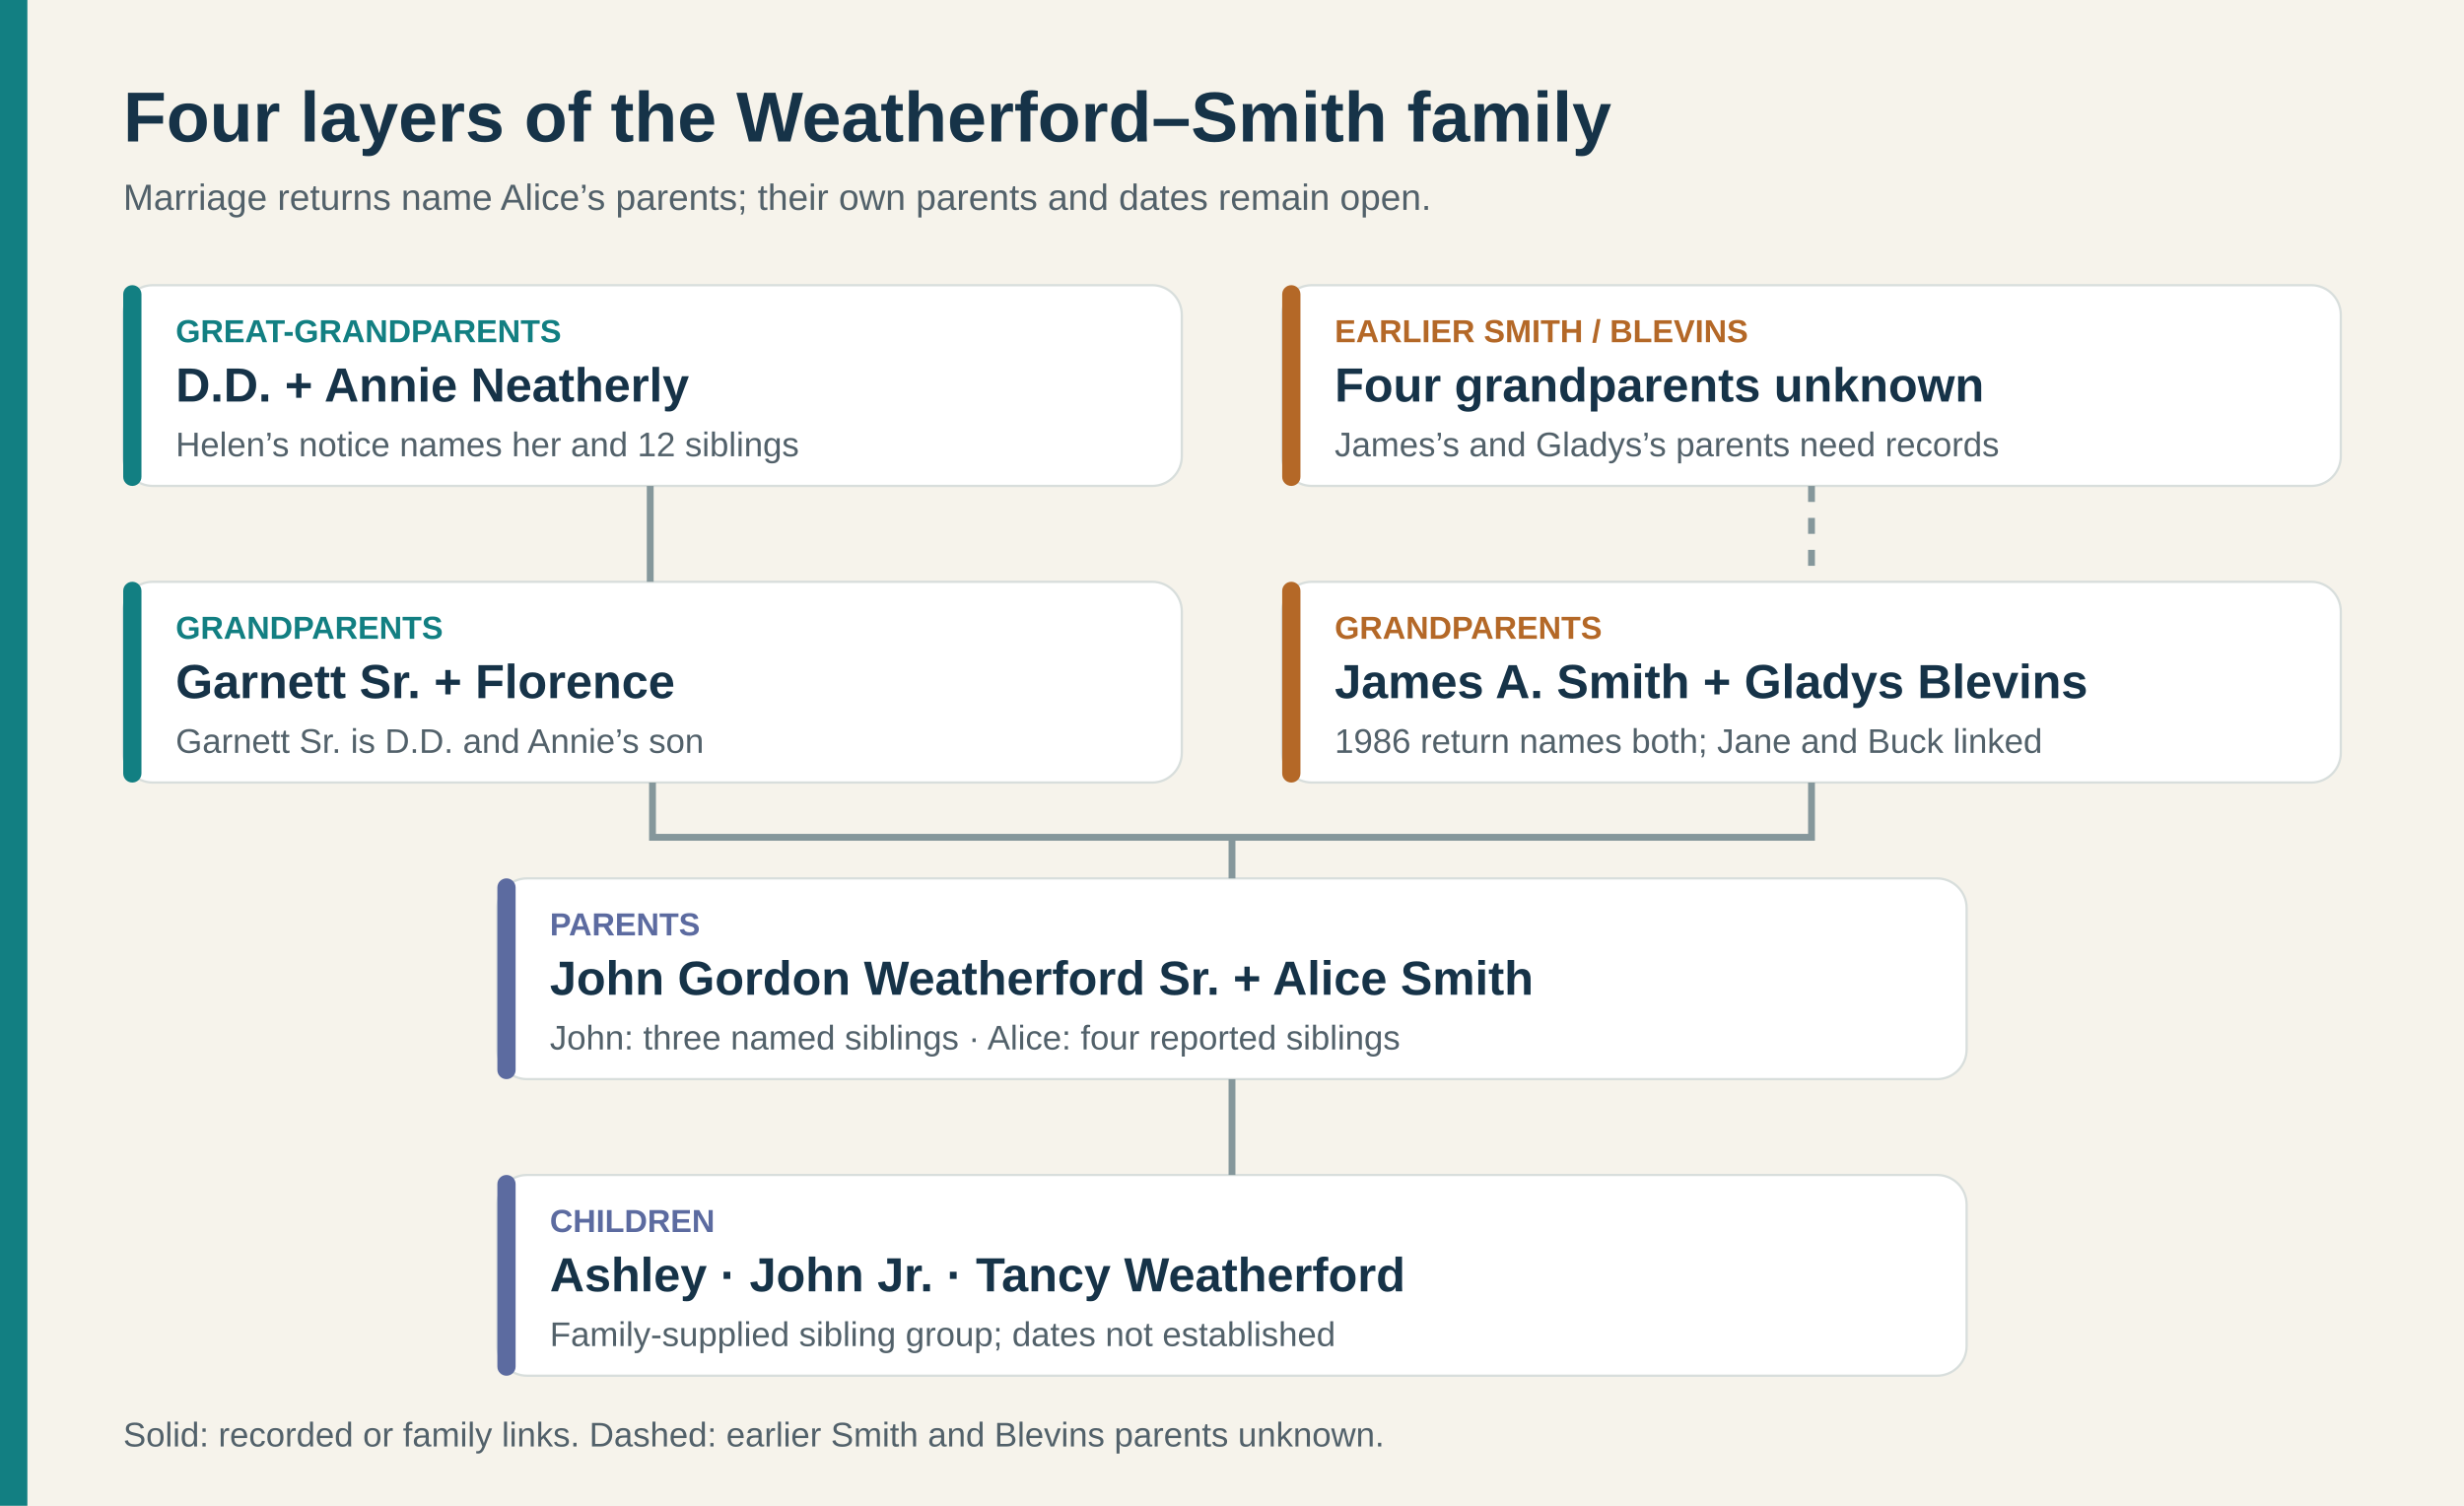
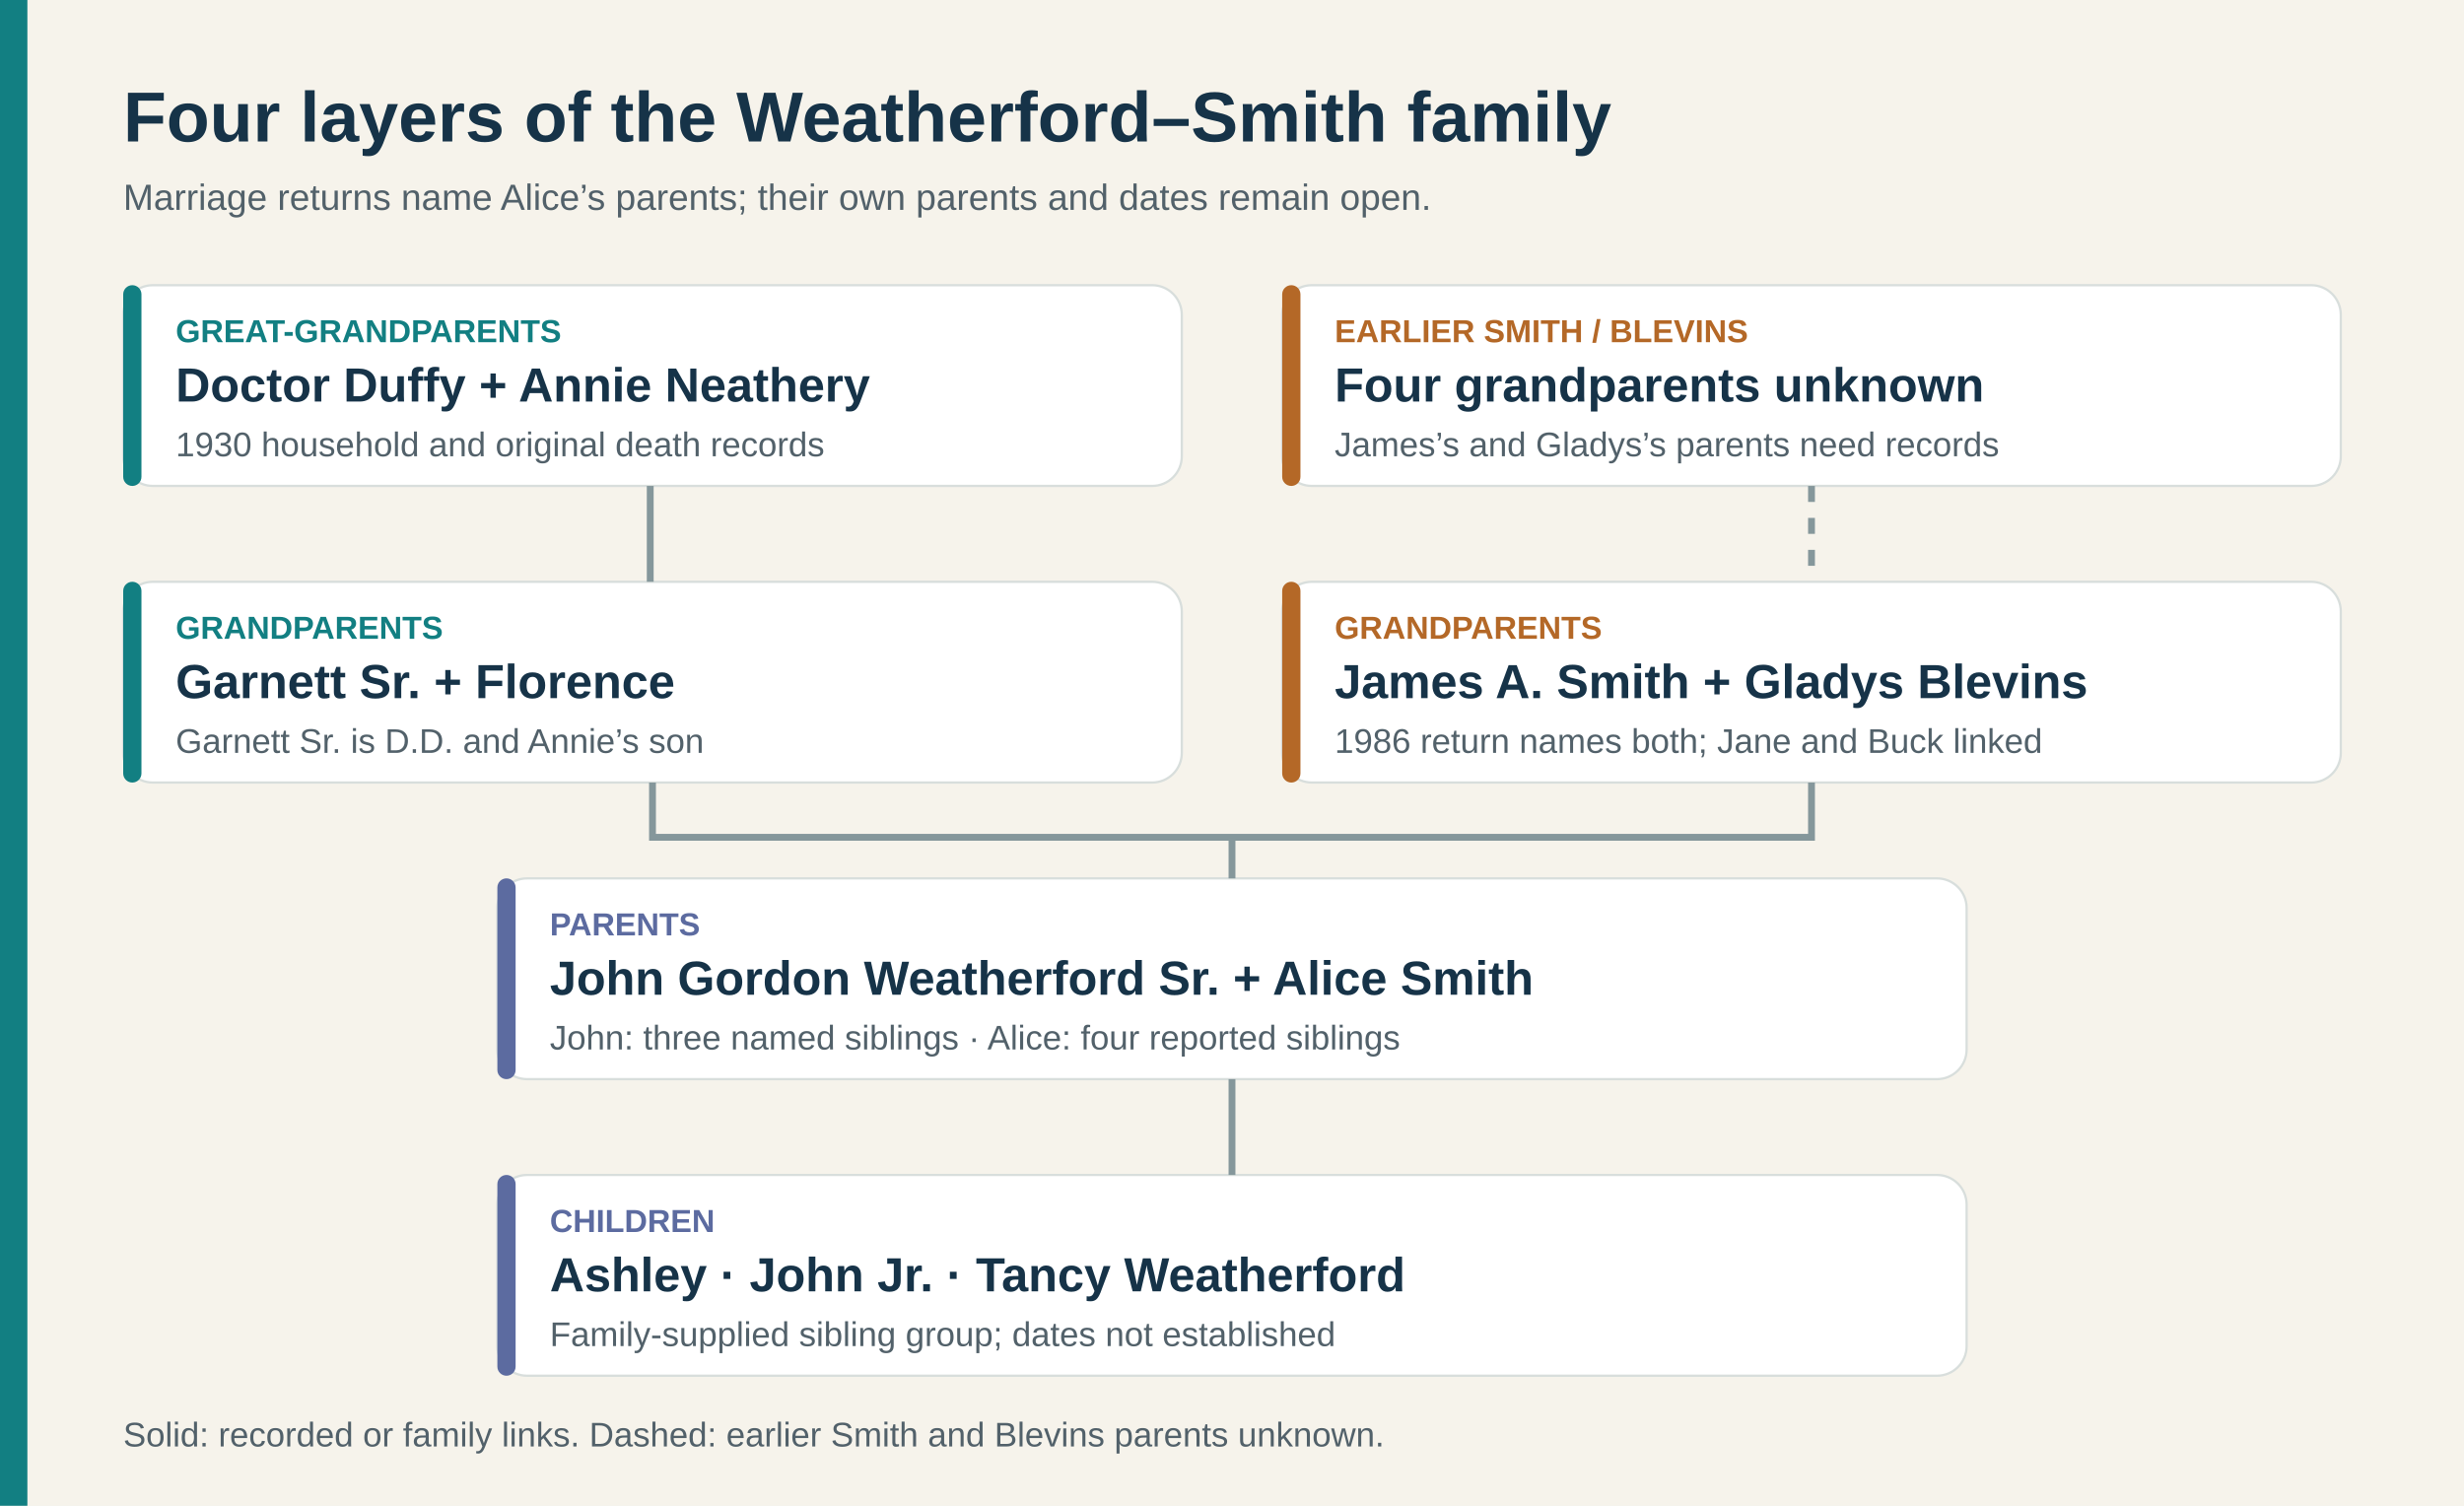
<svg xmlns="http://www.w3.org/2000/svg" width="1080" height="660" viewBox="0 0 1080 660" role="img" aria-labelledby="title desc">
  <rect width="1080" height="660" fill="#f6f3eb" />
  <rect x="0" y="0" width="12" height="660" fill="#127f82" />
  <text x="54" y="62" font-family="Segoe UI, Arial, sans-serif" font-size="31" font-weight="700" fill="#163348">Four layers of the Weatherford–Smith family</text>
  <text x="54" y="92" font-family="Segoe UI, Arial, sans-serif" font-size="16" font-weight="400" fill="#52616a">Marriage returns name Alice’s parents; their own parents and dates remain open.</text>
  <rect x="54" y="125" width="464" height="88" rx="13" fill="#fff" stroke="#d8dedc" />
  <rect x="54" y="125" width="8" height="88" rx="4" fill="#127f82" />
  <text x="77" y="150" font-family="Segoe UI, Arial, sans-serif" font-size="14" font-weight="700" fill="#127f82">GREAT-GRANDPARENTS</text>
-   <text x="77" y="176" font-family="Segoe UI, Arial, sans-serif" font-size="21" font-weight="700" fill="#163348">D.D. + Annie Neatherly</text>
-   <text x="77" y="200" font-family="Segoe UI, Arial, sans-serif" font-size="15" font-weight="400" fill="#52616a">Helen’s notice names her and 12 siblings</text>
+   <text x="77" y="176" font-family="Segoe UI, Arial, sans-serif" font-size="21" font-weight="700" fill="#163348">Doctor Duffy + Annie Neathery</text>
+   <text x="77" y="200" font-family="Segoe UI, Arial, sans-serif" font-size="15" font-weight="400" fill="#52616a">1930 household and original death records</text>
  <rect x="562" y="125" width="464" height="88" rx="13" fill="#fff" stroke="#d8dedc" />
  <rect x="562" y="125" width="8" height="88" rx="4" fill="#b46827" />
  <text x="585" y="150" font-family="Segoe UI, Arial, sans-serif" font-size="14" font-weight="700" fill="#b46827">EARLIER SMITH / BLEVINS</text>
  <text x="585" y="176" font-family="Segoe UI, Arial, sans-serif" font-size="21" font-weight="700" fill="#163348">Four grandparents unknown</text>
  <text x="585" y="200" font-family="Segoe UI, Arial, sans-serif" font-size="15" font-weight="400" fill="#52616a">James’s and Gladys’s parents need records</text>
  <rect x="54" y="255" width="464" height="88" rx="13" fill="#fff" stroke="#d8dedc" />
  <rect x="54" y="255" width="8" height="88" rx="4" fill="#127f82" />
  <text x="77" y="280" font-family="Segoe UI, Arial, sans-serif" font-size="14" font-weight="700" fill="#127f82">GRANDPARENTS</text>
  <text x="77" y="306" font-family="Segoe UI, Arial, sans-serif" font-size="21" font-weight="700" fill="#163348">Garnett Sr. + Florence</text>
  <text x="77" y="330" font-family="Segoe UI, Arial, sans-serif" font-size="15" font-weight="400" fill="#52616a">Garnett Sr. is D.D. and Annie’s son</text>
  <rect x="562" y="255" width="464" height="88" rx="13" fill="#fff" stroke="#d8dedc" />
  <rect x="562" y="255" width="8" height="88" rx="4" fill="#b46827" />
  <text x="585" y="280" font-family="Segoe UI, Arial, sans-serif" font-size="14" font-weight="700" fill="#b46827">GRANDPARENTS</text>
  <text x="585" y="306" font-family="Segoe UI, Arial, sans-serif" font-size="21" font-weight="700" fill="#163348">James A. Smith + Gladys Blevins</text>
  <text x="585" y="330" font-family="Segoe UI, Arial, sans-serif" font-size="15" font-weight="400" fill="#52616a">1986 return names both; Jane and Buck linked</text>
  <rect x="218" y="385" width="644" height="88" rx="13" fill="#fff" stroke="#d8dedc" />
  <rect x="218" y="385" width="8" height="88" rx="4" fill="#5c6ba0" />
  <text x="241" y="410" font-family="Segoe UI, Arial, sans-serif" font-size="14" font-weight="700" fill="#5c6ba0">PARENTS</text>
  <text x="241" y="436" font-family="Segoe UI, Arial, sans-serif" font-size="21" font-weight="700" fill="#163348">John Gordon Weatherford Sr. + Alice Smith</text>
  <text x="241" y="460" font-family="Segoe UI, Arial, sans-serif" font-size="15" font-weight="400" fill="#52616a">John: three named siblings · Alice: four reported siblings</text>
  <rect x="218" y="515" width="644" height="88" rx="13" fill="#fff" stroke="#d8dedc" />
  <rect x="218" y="515" width="8" height="88" rx="4" fill="#5c6ba0" />
  <text x="241" y="540" font-family="Segoe UI, Arial, sans-serif" font-size="14" font-weight="700" fill="#5c6ba0">CHILDREN</text>
  <text x="241" y="566" font-family="Segoe UI, Arial, sans-serif" font-size="21" font-weight="700" fill="#163348">Ashley · John Jr. · Tancy Weatherford</text>
  <text x="241" y="590" font-family="Segoe UI, Arial, sans-serif" font-size="15" font-weight="400" fill="#52616a">Family-supplied sibling group; dates not established</text>
  <line x1="285" y1="213" x2="285" y2="255" stroke="#85979b" stroke-width="3" />
  <line x1="794" y1="213" x2="794" y2="255" stroke="#85979b" stroke-width="3" stroke-dasharray="7 7" />
  <path d="M286 343 L286 367 L540 367 L540 385 M794 343 L794 367 L540 367" fill="none" stroke="#85979b" stroke-width="3" />
  <line x1="540" y1="473" x2="540" y2="515" stroke="#85979b" stroke-width="3" />
  <text x="54" y="634" font-family="Segoe UI, Arial, sans-serif" font-size="15" font-weight="400" fill="#52616a">Solid: recorded or family links. Dashed: earlier Smith and Blevins parents unknown.</text>
</svg>
